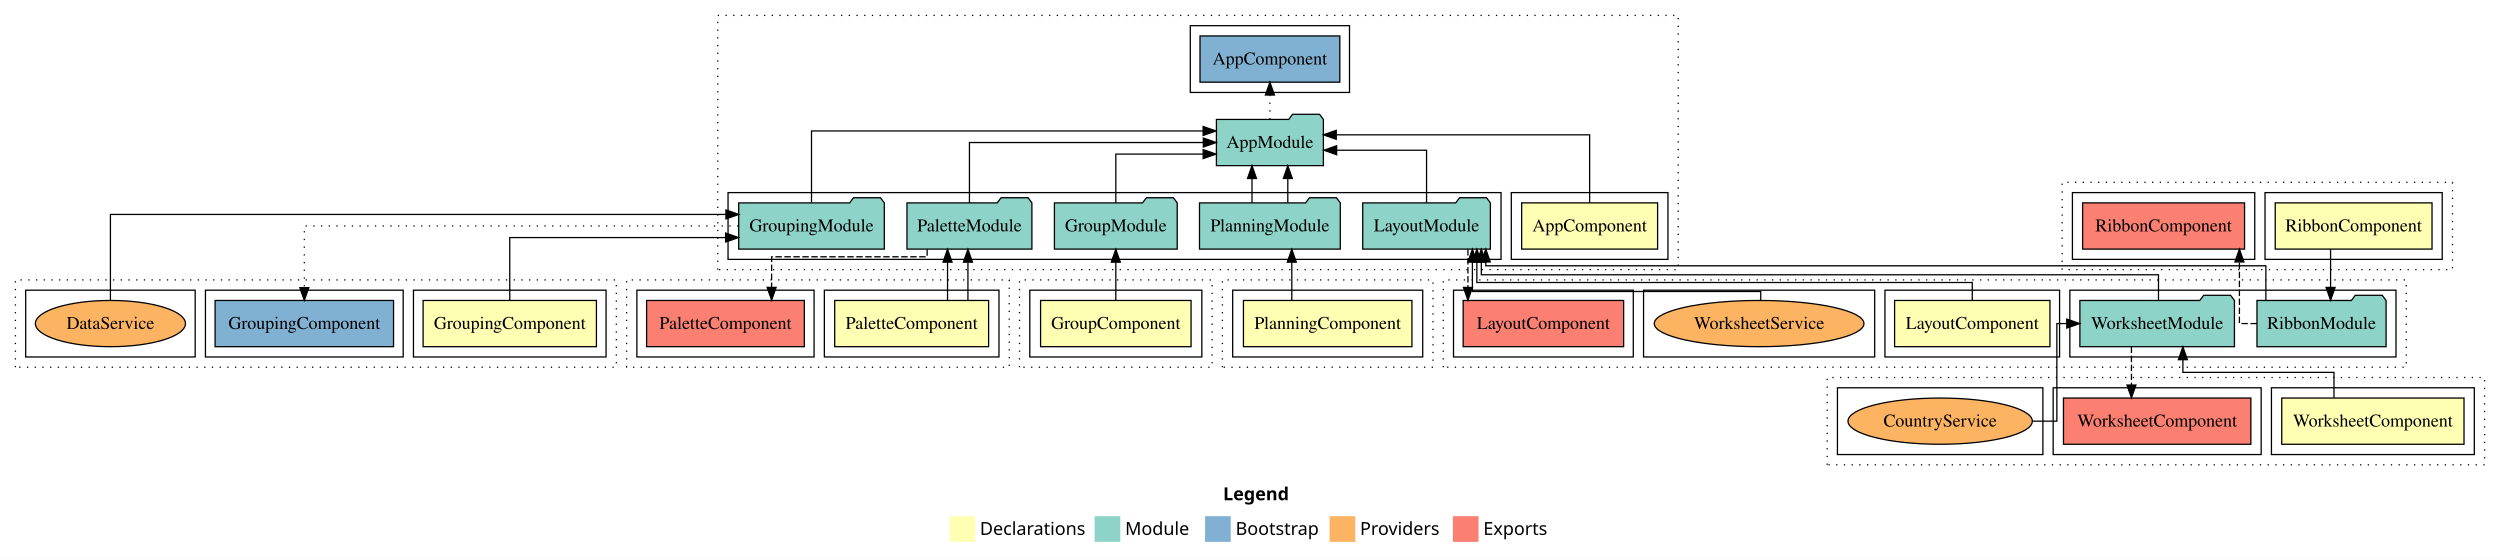
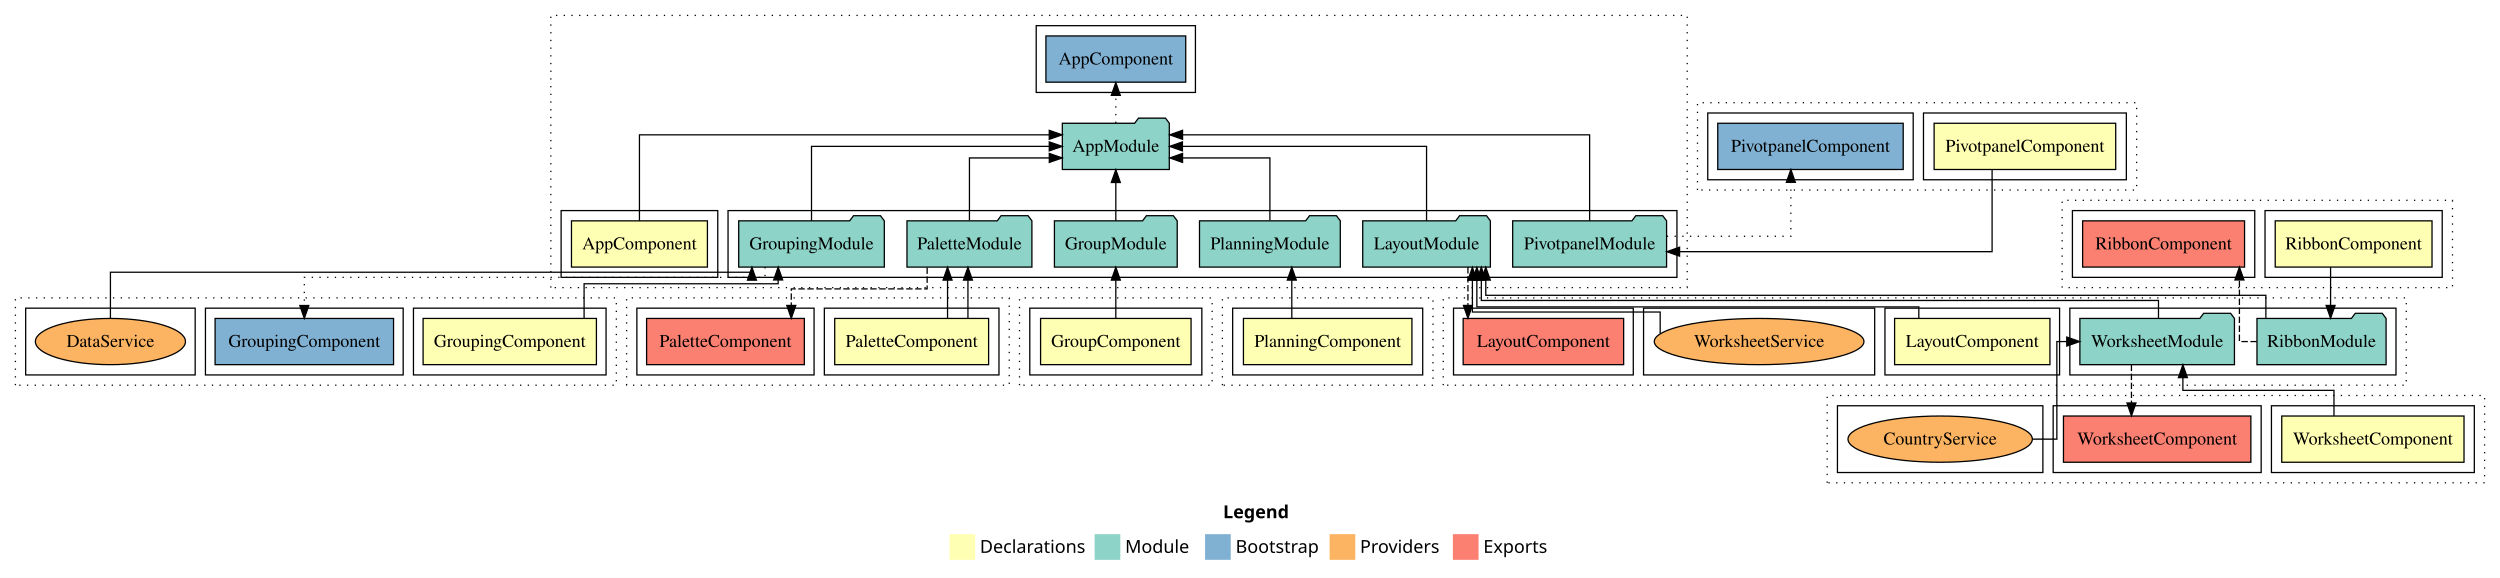
- <svg xmlns="http://www.w3.org/2000/svg" width="1947pt" height="436pt" viewBox="0.00 0.00 1947.00 436.00">
-   <g id="graph0" class="graph" transform="scale(1 1) rotate(0) translate(4 432)">
-     <polygon fill="#ffffff" stroke="transparent" points="-4,4 -4,-432 1943,-432 1943,4 -4,4" />
+ <svg xmlns="http://www.w3.org/2000/svg" width="1947pt" height="450pt" viewBox="0.00 0.00 1947.00 450.00">
+   <g id="graph0" class="graph" transform="scale(1 1) rotate(0) translate(4 446)">
+     <polygon fill="#ffffff" stroke="transparent" points="-4,4 -4,-446 1943,-446 1943,4 -4,4" />
    <text text-anchor="start" x="948.509" y="-42.4" font-family="sans-serif" font-weight="bold" font-size="14.00" fill="#000000">Legend</text>
    <polygon fill="#ffffb3" stroke="transparent" points="735.5,-10 735.5,-30 755.5,-30 755.5,-10 735.5,-10" />
    <text text-anchor="start" x="759.129" y="-15.4" font-family="sans-serif" font-size="14.00" fill="#000000">  Declarations</text>
    <polygon fill="#8dd3c7" stroke="transparent" points="848.5,-10 848.5,-30 868.5,-30 868.5,-10 848.5,-10" />
    <text text-anchor="start" x="872.225" y="-15.4" font-family="sans-serif" font-size="14.00" fill="#000000">  Module</text>
    <polygon fill="#80b1d3" stroke="transparent" points="934.5,-10 934.5,-30 954.5,-30 954.5,-10 934.5,-10" />
    <text text-anchor="start" x="958.281" y="-15.4" font-family="sans-serif" font-size="14.00" fill="#000000">  Bootstrap</text>
    <polygon fill="#fdb462" stroke="transparent" points="1031.5,-10 1031.5,-30 1051.5,-30 1051.5,-10 1031.5,-10" />
    <text text-anchor="start" x="1055.173" y="-15.4" font-family="sans-serif" font-size="14.00" fill="#000000">  Providers</text>
    <polygon fill="#fb8072" stroke="transparent" points="1127.5,-10 1127.5,-30 1147.5,-30 1147.5,-10 1127.5,-10" />
    <text text-anchor="start" x="1151.226" y="-15.4" font-family="sans-serif" font-size="14.00" fill="#000000">  Exports</text>
    <g id="clust1" class="cluster">
-       <polygon fill="none" stroke="#000000" stroke-dasharray="1,5" points="555,-222 555,-420 1303,-420 1303,-222 555,-222" />
+       <polygon fill="none" stroke="#000000" stroke-dasharray="1,5" points="425,-222 425,-434 1310,-434 1310,-222 425,-222" />
    </g>
    <g id="clust2" class="cluster">
-       <polygon fill="none" stroke="#000000" points="1173,-230 1173,-282 1295,-282 1295,-230 1173,-230" />
+       <polygon fill="none" stroke="#000000" points="433,-230 433,-282 555,-282 555,-230 433,-230" />
    </g>
    <g id="clust4" class="cluster">
-       <polygon fill="none" stroke="#000000" points="563,-230 563,-282 1165,-282 1165,-230 563,-230" />
+       <polygon fill="none" stroke="#000000" points="563,-230 563,-282 1302,-282 1302,-230 563,-230" />
    </g>
    <g id="clust6" class="cluster">
-       <polygon fill="none" stroke="#000000" points="923,-360 923,-412 1047,-412 1047,-360 923,-360" />
+       <polygon fill="none" stroke="#000000" points="803,-374 803,-426 927,-426 927,-374 803,-374" />
    </g>
    <g id="clust8" class="cluster">
      <polygon fill="none" stroke="#000000" stroke-dasharray="1,5" points="8,-146 8,-214 476,-214 476,-146 8,-146" />
    </g>
    <g id="clust9" class="cluster">
      <polygon fill="none" stroke="#000000" points="318,-154 318,-206 468,-206 468,-154 318,-154" />
    </g>
    <g id="clust13" class="cluster">
      <polygon fill="none" stroke="#000000" points="156,-154 156,-206 310,-206 310,-154 156,-154" />
    </g>
    <g id="clust14" class="cluster">
      <polygon fill="none" stroke="#000000" points="16,-154 16,-206 148,-206 148,-154 16,-154" />
    </g>
    <g id="clust15" class="cluster">
      <polygon fill="none" stroke="#000000" stroke-dasharray="1,5" points="790,-146 790,-214 940,-214 940,-146 790,-146" />
    </g>
    <g id="clust16" class="cluster">
      <polygon fill="none" stroke="#000000" points="798,-154 798,-206 932,-206 932,-154 798,-154" />
    </g>
    <g id="clust22" class="cluster">
      <polygon fill="none" stroke="#000000" stroke-dasharray="1,5" points="1120,-146 1120,-214 1870,-214 1870,-146 1120,-146" />
    </g>
    <g id="clust23" class="cluster">
      <polygon fill="none" stroke="#000000" points="1464,-154 1464,-206 1600,-206 1600,-154 1464,-154" />
    </g>
    <g id="clust25" class="cluster">
      <polygon fill="none" stroke="#000000" points="1608,-154 1608,-206 1862,-206 1862,-154 1608,-154" />
    </g>
    <g id="clust26" class="cluster">
      <polygon fill="none" stroke="#000000" points="1128,-154 1128,-206 1268,-206 1268,-154 1128,-154" />
    </g>
    <g id="clust28" class="cluster">
      <polygon fill="none" stroke="#000000" points="1276,-154 1276,-206 1456,-206 1456,-154 1276,-154" />
    </g>
    <g id="clust29" class="cluster">
      <polygon fill="none" stroke="#000000" stroke-dasharray="1,5" points="484,-146 484,-214 782,-214 782,-146 484,-146" />
    </g>
    <g id="clust30" class="cluster">
      <polygon fill="none" stroke="#000000" points="638,-154 638,-206 774,-206 774,-154 638,-154" />
    </g>
    <g id="clust33" class="cluster">
      <polygon fill="none" stroke="#000000" points="492,-154 492,-206 630,-206 630,-154 492,-154" />
    </g>
    <g id="clust36" class="cluster">
+       <polygon fill="none" stroke="#000000" stroke-dasharray="1,5" points="1318,-298 1318,-366 1660,-366 1660,-298 1318,-298" />
+     </g>
+     <g id="clust37" class="cluster">
+       <polygon fill="none" stroke="#000000" points="1494,-306 1494,-358 1652,-358 1652,-306 1494,-306" />
+     </g>
+     <g id="clust41" class="cluster">
+       <polygon fill="none" stroke="#000000" points="1326,-306 1326,-358 1486,-358 1486,-306 1326,-306" />
+     </g>
+     <g id="clust43" class="cluster">
      <polygon fill="none" stroke="#000000" stroke-dasharray="1,5" points="948,-146 948,-214 1112,-214 1112,-146 948,-146" />
    </g>
-     <g id="clust37" class="cluster">
+     <g id="clust44" class="cluster">
      <polygon fill="none" stroke="#000000" points="956,-154 956,-206 1104,-206 1104,-154 956,-154" />
    </g>
-     <g id="clust43" class="cluster">
+     <g id="clust50" class="cluster">
      <polygon fill="none" stroke="#000000" stroke-dasharray="1,5" points="1602,-222 1602,-290 1906,-290 1906,-222 1602,-222" />
    </g>
-     <g id="clust44" class="cluster">
+     <g id="clust51" class="cluster">
      <polygon fill="none" stroke="#000000" points="1760,-230 1760,-282 1898,-282 1898,-230 1760,-230" />
    </g>
-     <g id="clust47" class="cluster">
+     <g id="clust54" class="cluster">
      <polygon fill="none" stroke="#000000" points="1610,-230 1610,-282 1752,-282 1752,-230 1610,-230" />
    </g>
-     <g id="clust50" class="cluster">
+     <g id="clust57" class="cluster">
      <polygon fill="none" stroke="#000000" stroke-dasharray="1,5" points="1419,-70 1419,-138 1931,-138 1931,-70 1419,-70" />
    </g>
-     <g id="clust51" class="cluster">
+     <g id="clust58" class="cluster">
      <polygon fill="none" stroke="#000000" points="1765,-78 1765,-130 1923,-130 1923,-78 1765,-78" />
    </g>
-     <g id="clust54" class="cluster">
+     <g id="clust61" class="cluster">
      <polygon fill="none" stroke="#000000" points="1595,-78 1595,-130 1757,-130 1757,-78 1595,-78" />
    </g>
-     <g id="clust56" class="cluster">
+     <g id="clust63" class="cluster">
      <polygon fill="none" stroke="#000000" points="1427,-78 1427,-130 1587,-130 1587,-78 1427,-78" />
    </g>
    <g id="node1" class="node">
-       <polygon fill="#ffffb3" stroke="#000000" points="1286.94,-274 1181.06,-274 1181.06,-238 1286.94,-238 1286.94,-274" />
-       <text text-anchor="middle" x="1234" y="-251.8" font-family="Times,serif" font-size="14.00" fill="#000000">AppComponent</text>
+       <polygon fill="#ffffb3" stroke="#000000" points="546.94,-274 441.06,-274 441.06,-238 546.94,-238 546.94,-274" />
+       <text text-anchor="middle" x="494" y="-251.8" font-family="Times,serif" font-size="14.00" fill="#000000">AppComponent</text>
    </g>
    <g id="node2" class="node">
-       <polygon fill="#8dd3c7" stroke="#000000" points="1026.657,-339 1023.657,-343 1002.657,-343 999.657,-339 943.343,-339 943.343,-303 1026.657,-303 1026.657,-339" />
-       <text text-anchor="middle" x="985" y="-316.8" font-family="Times,serif" font-size="14.00" fill="#000000">AppModule</text>
+       <polygon fill="#8dd3c7" stroke="#000000" points="906.657,-350 903.657,-354 882.657,-354 879.657,-350 823.343,-350 823.343,-314 906.657,-314 906.657,-350" />
+       <text text-anchor="middle" x="865" y="-327.8" font-family="Times,serif" font-size="14.00" fill="#000000">AppModule</text>
    </g>
    <g id="edge1" class="edge">
-       <path fill="none" stroke="#000000" d="M1234,-274.284C1234,-295.321 1234,-327 1234,-327 1234,-327 1036.677,-327 1036.677,-327" />
-       <polygon fill="#000000" stroke="#000000" points="1036.677,-323.5 1026.677,-327 1036.677,-330.5 1036.677,-323.5" />
-     </g>
-     <g id="node8" class="node">
-       <polygon fill="#80b1d3" stroke="#000000" points="1039.439,-404 930.561,-404 930.561,-368 1039.439,-368 1039.439,-404" />
-       <text text-anchor="middle" x="985" y="-381.8" font-family="Times,serif" font-size="14.00" fill="#000000">AppComponent </text>
+       <path fill="none" stroke="#000000" d="M494,-274.026C494,-298.977 494,-341 494,-341 494,-341 813.163,-341 813.163,-341" />
+       <polygon fill="#000000" stroke="#000000" points="813.163,-344.5 823.163,-341 813.163,-337.5 813.163,-344.5" />
+     </g>
+     <g id="node9" class="node">
+       <polygon fill="#80b1d3" stroke="#000000" points="919.439,-418 810.561,-418 810.561,-382 919.439,-382 919.439,-418" />
+       <text text-anchor="middle" x="865" y="-395.8" font-family="Times,serif" font-size="14.00" fill="#000000">AppComponent </text>
    </g>
    <g id="edge8" class="edge">
-       <path fill="none" stroke="#000000" stroke-dasharray="1,5" d="M985,-339.106C985,-339.106 985,-357.991 985,-357.991" />
-       <polygon fill="#000000" stroke="#000000" points="981.5,-357.991 985,-367.991 988.5,-357.991 981.5,-357.991" />
+       <path fill="none" stroke="#000000" stroke-dasharray="1,5" d="M865,-350.223C865,-350.223 865,-371.727 865,-371.727" />
+       <polygon fill="#000000" stroke="#000000" points="861.5,-371.727 865,-381.727 868.5,-371.727 861.5,-371.727" />
    </g>
    <g id="node3" class="node">
      <polygon fill="#8dd3c7" stroke="#000000" points="912.817,-274 909.817,-278 888.817,-278 885.817,-274 817.183,-274 817.183,-238 912.817,-238 912.817,-274" />
      <text text-anchor="middle" x="865" y="-251.8" font-family="Times,serif" font-size="14.00" fill="#000000">GroupModule</text>
    </g>
    <g id="edge2" class="edge">
-       <path fill="none" stroke="#000000" d="M865,-274.027C865,-290.398 865,-312 865,-312 865,-312 933.03,-312 933.03,-312" />
-       <polygon fill="#000000" stroke="#000000" points="933.03,-315.5 943.03,-312 933.03,-308.5 933.03,-315.5" />
+       <path fill="none" stroke="#000000" d="M865,-274.011C865,-274.011 865,-303.855 865,-303.855" />
+       <polygon fill="#000000" stroke="#000000" points="861.5,-303.855 865,-313.855 868.5,-303.855 861.5,-303.855" />
    </g>
    <g id="node4" class="node">
      <polygon fill="#8dd3c7" stroke="#000000" points="684.708,-274 681.708,-278 660.708,-278 657.708,-274 571.292,-274 571.292,-238 684.708,-238 684.708,-274" />
      <text text-anchor="middle" x="628" y="-251.8" font-family="Times,serif" font-size="14.00" fill="#000000">GroupingModule</text>
    </g>
    <g id="edge3" class="edge">
-       <path fill="none" stroke="#000000" d="M628,-274.292C628,-296.206 628,-330 628,-330 628,-330 932.998,-330 932.998,-330" />
-       <polygon fill="#000000" stroke="#000000" points="932.998,-333.5 942.998,-330 932.998,-326.5 932.998,-333.5" />
-     </g>
-     <g id="node10" class="node">
+       <path fill="none" stroke="#000000" d="M628,-274.011C628,-296.485 628,-332 628,-332 628,-332 813.175,-332 813.175,-332" />
+       <polygon fill="#000000" stroke="#000000" points="813.175,-335.5 823.175,-332 813.175,-328.5 813.175,-335.5" />
+     </g>
+     <g id="node11" class="node">
      <polygon fill="#80b1d3" stroke="#000000" points="302.491,-198 163.509,-198 163.509,-162 302.491,-162 302.491,-198" />
      <text text-anchor="middle" x="233" y="-175.8" font-family="Times,serif" font-size="14.00" fill="#000000">GroupingComponent </text>
    </g>
    <g id="edge10" class="edge">
-       <path fill="none" stroke="#000000" stroke-dasharray="1,5" d="M570.986,-256C461.598,-256 233,-256 233,-256 233,-256 233,-208.011 233,-208.011" />
-       <polygon fill="#000000" stroke="#000000" points="236.5,-208.011 233,-198.011 229.5,-208.011 236.5,-208.011" />
+       <path fill="none" stroke="#000000" stroke-dasharray="1,5" d="M591.824,-237.942C591.824,-233.506 591.824,-230 591.824,-230 591.824,-230 233,-230 233,-230 233,-230 233,-208.051 233,-208.051" />
+       <polygon fill="#000000" stroke="#000000" points="236.5,-208.051 233,-198.051 229.5,-208.051 236.5,-208.051" />
    </g>
    <g id="node5" class="node">
      <polygon fill="#8dd3c7" stroke="#000000" points="1156.708,-274 1153.708,-278 1132.708,-278 1129.708,-274 1057.292,-274 1057.292,-238 1156.708,-238 1156.708,-274" />
      <text text-anchor="middle" x="1107" y="-251.8" font-family="Times,serif" font-size="14.00" fill="#000000">LayoutModule</text>
    </g>
    <g id="edge4" class="edge">
-       <path fill="none" stroke="#000000" d="M1107,-274.022C1107,-291.373 1107,-315 1107,-315 1107,-315 1036.986,-315 1036.986,-315" />
-       <polygon fill="#000000" stroke="#000000" points="1036.986,-311.5 1026.986,-315 1036.985,-318.5 1036.986,-311.5" />
-     </g>
-     <g id="node16" class="node">
+       <path fill="none" stroke="#000000" d="M1107,-274.011C1107,-296.485 1107,-332 1107,-332 1107,-332 916.877,-332 916.877,-332" />
+       <polygon fill="#000000" stroke="#000000" points="916.877,-328.5 906.877,-332 916.877,-335.5 916.877,-328.5" />
+     </g>
+     <g id="node17" class="node">
      <polygon fill="#fb8072" stroke="#000000" points="1260.491,-198 1135.509,-198 1135.509,-162 1260.491,-162 1260.491,-198" />
      <text text-anchor="middle" x="1198" y="-175.8" font-family="Times,serif" font-size="14.00" fill="#000000">LayoutComponent </text>
    </g>
    <g id="edge16" class="edge">
      <path fill="none" stroke="#000000" stroke-dasharray="5,2" d="M1139.23,-237.989C1139.23,-237.989 1139.23,-208.145 1139.23,-208.145" />
      <polygon fill="#000000" stroke="#000000" points="1142.73,-208.145 1139.23,-198.145 1135.73,-208.145 1142.73,-208.145" />
    </g>
    <g id="node6" class="node">
      <polygon fill="#8dd3c7" stroke="#000000" points="799.649,-274 796.649,-278 775.649,-278 772.649,-274 702.351,-274 702.351,-238 799.649,-238 799.649,-274" />
      <text text-anchor="middle" x="751" y="-251.8" font-family="Times,serif" font-size="14.00" fill="#000000">PaletteModule</text>
    </g>
    <g id="edge5" class="edge">
-       <path fill="none" stroke="#000000" d="M751,-274.106C751,-293.339 751,-321 751,-321 751,-321 933.165,-321 933.165,-321" />
-       <polygon fill="#000000" stroke="#000000" points="933.165,-324.5 943.165,-321 933.165,-317.5 933.165,-324.5" />
-     </g>
-     <g id="node19" class="node">
+       <path fill="none" stroke="#000000" d="M751,-274.308C751,-294.146 751,-323 751,-323 751,-323 813.198,-323 813.198,-323" />
+       <polygon fill="#000000" stroke="#000000" points="813.198,-326.5 823.198,-323 813.198,-319.5 813.198,-326.5" />
+     </g>
+     <g id="node20" class="node">
      <polygon fill="#fb8072" stroke="#000000" points="622.431,-198 499.569,-198 499.569,-162 622.431,-162 622.431,-198" />
      <text text-anchor="middle" x="561" y="-175.8" font-family="Times,serif" font-size="14.00" fill="#000000">PaletteComponent </text>
    </g>
    <g id="edge19" class="edge">
-       <path fill="none" stroke="#000000" stroke-dasharray="5,2" d="M718.061,-237.81C718.061,-234.462 718.061,-232 718.061,-232 718.061,-232 596.931,-232 596.931,-232 596.931,-232 596.931,-208.187 596.931,-208.187" />
-       <polygon fill="#000000" stroke="#000000" points="600.431,-208.187 596.931,-198.187 593.431,-208.187 600.431,-208.187" />
+       <path fill="none" stroke="#000000" stroke-dasharray="5,2" d="M718.061,-237.68C718.061,-229.212 718.061,-221 718.061,-221 718.061,-221 612.251,-221 612.251,-221 612.251,-221 612.251,-208.102 612.251,-208.102" />
+       <polygon fill="#000000" stroke="#000000" points="615.752,-208.102 612.251,-198.102 608.752,-208.103 615.752,-208.102" />
    </g>
    <g id="node7" class="node">
+       <polygon fill="#8dd3c7" stroke="#000000" points="1293.934,-274 1290.934,-278 1269.934,-278 1266.934,-274 1174.066,-274 1174.066,-238 1293.934,-238 1293.934,-274" />
+       <text text-anchor="middle" x="1234" y="-251.8" font-family="Times,serif" font-size="14.00" fill="#000000">PivotpanelModule</text>
+     </g>
+     <g id="edge6" class="edge">
+       <path fill="none" stroke="#000000" d="M1234,-274.026C1234,-298.977 1234,-341 1234,-341 1234,-341 916.97,-341 916.97,-341" />
+       <polygon fill="#000000" stroke="#000000" points="916.97,-337.5 906.97,-341 916.97,-344.5 916.97,-337.5" />
+     </g>
+     <g id="node22" class="node">
+       <polygon fill="#80b1d3" stroke="#000000" points="1478.216,-350 1333.784,-350 1333.784,-314 1478.216,-314 1478.216,-350" />
+       <text text-anchor="middle" x="1406" y="-327.8" font-family="Times,serif" font-size="14.00" fill="#000000">PivotpanelComponent </text>
+     </g>
+     <g id="edge22" class="edge">
+       <path fill="none" stroke="#000000" stroke-dasharray="1,5" d="M1294.148,-262C1338.347,-262 1390.731,-262 1390.731,-262 1390.731,-262 1390.731,-303.973 1390.731,-303.973" />
+       <polygon fill="#000000" stroke="#000000" points="1387.231,-303.973 1390.731,-313.973 1394.231,-303.973 1387.231,-303.973" />
+     </g>
+     <g id="node8" class="node">
      <polygon fill="#8dd3c7" stroke="#000000" points="1039.829,-274 1036.829,-278 1015.829,-278 1012.829,-274 930.171,-274 930.171,-238 1039.829,-238 1039.829,-274" />
      <text text-anchor="middle" x="985" y="-251.8" font-family="Times,serif" font-size="14.00" fill="#000000">PlanningModule</text>
    </g>
-     <g id="edge6" class="edge">
-       <path fill="none" stroke="#000000" d="M998.943,-274.106C998.943,-274.106 998.943,-292.991 998.943,-292.991" />
-       <polygon fill="#000000" stroke="#000000" points="995.443,-292.991 998.943,-302.991 1002.443,-292.991 995.443,-292.991" />
-     </g>
    <g id="edge7" class="edge">
-       <path fill="none" stroke="#000000" d="M971.057,-274.106C971.057,-274.106 971.057,-292.991 971.057,-292.991" />
-       <polygon fill="#000000" stroke="#000000" points="967.557,-292.991 971.057,-302.991 974.557,-292.991 967.557,-292.991" />
-     </g>
-     <g id="node9" class="node">
+       <path fill="none" stroke="#000000" d="M985,-274.308C985,-294.146 985,-323 985,-323 985,-323 916.97,-323 916.97,-323" />
+       <polygon fill="#000000" stroke="#000000" points="916.97,-319.5 906.97,-323 916.97,-326.5 916.97,-319.5" />
+     </g>
+     <g id="node10" class="node">
      <polygon fill="#ffffb3" stroke="#000000" points="460.49,-198 325.51,-198 325.51,-162 460.49,-162 460.49,-198" />
      <text text-anchor="middle" x="393" y="-175.8" font-family="Times,serif" font-size="14.00" fill="#000000">GroupingComponent</text>
    </g>
    <g id="edge9" class="edge">
-       <path fill="none" stroke="#000000" d="M393,-198.308C393,-218.145 393,-247 393,-247 393,-247 561.113,-247 561.113,-247" />
-       <polygon fill="#000000" stroke="#000000" points="561.113,-250.5 571.113,-247 561.113,-243.5 561.113,-250.5" />
-     </g>
-     <g id="node11" class="node">
+       <path fill="none" stroke="#000000" d="M450.888,-198.044C450.888,-210.563 450.888,-225 450.888,-225 450.888,-225 602.038,-225 602.038,-225 602.038,-225 602.038,-227.967 602.038,-227.967" />
+       <polygon fill="#000000" stroke="#000000" points="598.538,-227.967 602.038,-237.967 605.538,-227.967 598.538,-227.967" />
+     </g>
+     <g id="node12" class="node">
      <ellipse fill="#fdb462" stroke="#000000" cx="82" cy="-180" rx="58.441" ry="18" />
      <text text-anchor="middle" x="82" y="-175.8" font-family="Times,serif" font-size="14.00" fill="#000000">DataService</text>
    </g>
    <g id="edge11" class="edge">
-       <path fill="none" stroke="#000000" d="M82,-198.026C82,-222.977 82,-265 82,-265 82,-265 561.37,-265 561.37,-265" />
-       <polygon fill="#000000" stroke="#000000" points="561.37,-268.5 571.37,-265 561.369,-261.5 561.37,-268.5" />
-     </g>
-     <g id="node12" class="node">
+       <path fill="none" stroke="#000000" d="M82,-198.282C82,-213.948 82,-234 82,-234 82,-234 581.61,-234 581.61,-234 581.61,-234 581.61,-234.383 581.61,-234.383" />
+       <polygon fill="#000000" stroke="#000000" points="578.11,-227.832 581.61,-237.832 585.11,-227.832 578.11,-227.832" />
+     </g>
+     <g id="node13" class="node">
      <polygon fill="#ffffb3" stroke="#000000" points="923.6,-198 806.4,-198 806.4,-162 923.6,-162 923.6,-198" />
      <text text-anchor="middle" x="865" y="-175.8" font-family="Times,serif" font-size="14.00" fill="#000000">GroupComponent</text>
    </g>
    <g id="edge12" class="edge">
      <path fill="none" stroke="#000000" d="M865,-198.011C865,-198.011 865,-227.855 865,-227.855" />
      <polygon fill="#000000" stroke="#000000" points="861.5,-227.855 865,-237.855 868.5,-227.855 861.5,-227.855" />
    </g>
-     <g id="node13" class="node">
+     <g id="node14" class="node">
      <polygon fill="#ffffb3" stroke="#000000" points="1592.49,-198 1471.51,-198 1471.51,-162 1592.49,-162 1592.49,-198" />
      <text text-anchor="middle" x="1532" y="-175.8" font-family="Times,serif" font-size="14.00" fill="#000000">LayoutComponent</text>
    </g>
    <g id="edge13" class="edge">
-       <path fill="none" stroke="#000000" d="M1532,-198.243C1532,-205.43 1532,-212 1532,-212 1532,-212 1146.179,-212 1146.179,-212 1146.179,-212 1146.179,-227.85 1146.179,-227.85" />
-       <polygon fill="#000000" stroke="#000000" points="1142.679,-227.849 1146.179,-237.85 1149.679,-227.85 1142.679,-227.849" />
-     </g>
-     <g id="node14" class="node">
+       <path fill="none" stroke="#000000" d="M1490.375,-198.159C1490.375,-203.043 1490.375,-207 1490.375,-207 1490.375,-207 1146.179,-207 1146.179,-207 1146.179,-207 1146.179,-227.754 1146.179,-227.754" />
+       <polygon fill="#000000" stroke="#000000" points="1142.679,-227.754 1146.179,-237.754 1149.679,-227.754 1142.679,-227.754" />
+     </g>
+     <g id="node15" class="node">
      <polygon fill="#8dd3c7" stroke="#000000" points="1854.277,-198 1851.277,-202 1830.277,-202 1827.277,-198 1753.723,-198 1753.723,-162 1854.277,-162 1854.277,-198" />
      <text text-anchor="middle" x="1804" y="-175.8" font-family="Times,serif" font-size="14.00" fill="#000000">RibbonModule</text>
    </g>
    <g id="edge14" class="edge">
-       <path fill="none" stroke="#000000" d="M1760.666,-198.044C1760.666,-210.563 1760.666,-225 1760.666,-225 1760.666,-225 1153.129,-225 1153.129,-225 1153.129,-225 1153.129,-227.967 1153.129,-227.967" />
-       <polygon fill="#000000" stroke="#000000" points="1149.629,-227.967 1153.129,-237.967 1156.629,-227.967 1149.629,-227.967" />
-     </g>
-     <g id="node22" class="node">
+       <path fill="none" stroke="#000000" d="M1760.666,-198.422C1760.666,-207.279 1760.666,-216 1760.666,-216 1760.666,-216 1153.129,-216 1153.129,-216 1153.129,-216 1153.129,-227.873 1153.129,-227.873" />
+       <polygon fill="#000000" stroke="#000000" points="1149.629,-227.873 1153.129,-237.873 1156.629,-227.873 1149.629,-227.873" />
+     </g>
+     <g id="node25" class="node">
      <polygon fill="#fb8072" stroke="#000000" points="1744.06,-274 1617.94,-274 1617.94,-238 1744.06,-238 1744.06,-274" />
      <text text-anchor="middle" x="1681" y="-251.8" font-family="Times,serif" font-size="14.00" fill="#000000">RibbonComponent </text>
    </g>
-     <g id="edge23" class="edge">
+     <g id="edge25" class="edge">
      <path fill="none" stroke="#000000" stroke-dasharray="5,2" d="M1753.622,-180C1745.697,-180 1740.062,-180 1740.062,-180 1740.062,-180 1740.062,-227.989 1740.062,-227.989" />
      <polygon fill="#000000" stroke="#000000" points="1736.562,-227.989 1740.062,-237.989 1743.562,-227.989 1736.562,-227.989" />
    </g>
-     <g id="node15" class="node">
+     <g id="node16" class="node">
      <polygon fill="#8dd3c7" stroke="#000000" points="1736.189,-198 1733.189,-202 1712.189,-202 1709.189,-198 1615.811,-198 1615.811,-162 1736.189,-162 1736.189,-198" />
      <text text-anchor="middle" x="1676" y="-175.8" font-family="Times,serif" font-size="14.00" fill="#000000">WorksheetModule</text>
    </g>
    <g id="edge15" class="edge">
-       <path fill="none" stroke="#000000" d="M1677.033,-198.11C1677.033,-207.897 1677.033,-218 1677.033,-218 1677.033,-218 1149.654,-218 1149.654,-218 1149.654,-218 1149.654,-227.89 1149.654,-227.89" />
-       <polygon fill="#000000" stroke="#000000" points="1146.154,-227.89 1149.654,-237.89 1153.154,-227.89 1146.154,-227.89" />
-     </g>
-     <g id="node24" class="node">
+       <path fill="none" stroke="#000000" d="M1677.033,-198.243C1677.033,-205.43 1677.033,-212 1677.033,-212 1677.033,-212 1149.654,-212 1149.654,-212 1149.654,-212 1149.654,-227.85 1149.654,-227.85" />
+       <polygon fill="#000000" stroke="#000000" points="1146.154,-227.849 1149.654,-237.85 1153.154,-227.85 1146.154,-227.849" />
+     </g>
+     <g id="node27" class="node">
      <polygon fill="#fb8072" stroke="#000000" points="1748.973,-122 1603.027,-122 1603.027,-86 1748.973,-86 1748.973,-122" />
      <text text-anchor="middle" x="1676" y="-99.8" font-family="Times,serif" font-size="14.00" fill="#000000">WorksheetComponent </text>
    </g>
-     <g id="edge25" class="edge">
+     <g id="edge27" class="edge">
      <path fill="none" stroke="#000000" stroke-dasharray="5,2" d="M1655.968,-161.989C1655.968,-161.989 1655.968,-132.145 1655.968,-132.145" />
      <polygon fill="#000000" stroke="#000000" points="1659.468,-132.145 1655.968,-122.145 1652.468,-132.145 1659.468,-132.145" />
    </g>
-     <g id="node17" class="node">
+     <g id="node18" class="node">
      <ellipse fill="#fdb462" stroke="#000000" cx="1366" cy="-180" rx="81.64" ry="18" />
      <text text-anchor="middle" x="1366" y="-175.8" font-family="Times,serif" font-size="14.00" fill="#000000">WorksheetService</text>
    </g>
    <g id="edge17" class="edge">
-       <path fill="none" stroke="#000000" d="M1367.27,-198.169C1367.27,-202.046 1367.27,-205 1367.27,-205 1367.27,-205 1142.705,-205 1142.705,-205 1142.705,-205 1142.705,-227.876 1142.705,-227.876" />
-       <polygon fill="#000000" stroke="#000000" points="1139.205,-227.876 1142.705,-237.876 1146.205,-227.876 1139.205,-227.876" />
-     </g>
-     <g id="node18" class="node">
+       <path fill="none" stroke="#000000" d="M1288.948,-186.285C1288.948,-193.095 1288.948,-203 1288.948,-203 1288.948,-203 1142.705,-203 1142.705,-203 1142.705,-203 1142.705,-227.76 1142.705,-227.76" />
+       <polygon fill="#000000" stroke="#000000" points="1139.205,-227.76 1142.705,-237.76 1146.205,-227.76 1139.205,-227.76" />
+     </g>
+     <g id="node19" class="node">
      <polygon fill="#ffffb3" stroke="#000000" points="765.931,-198 646.069,-198 646.069,-162 765.931,-162 765.931,-198" />
      <text text-anchor="middle" x="706" y="-175.8" font-family="Times,serif" font-size="14.00" fill="#000000">PaletteComponent</text>
    </g>
    <g id="edge18" class="edge">
      <path fill="none" stroke="#000000" d="M733.946,-198.011C733.946,-198.011 733.946,-227.855 733.946,-227.855" />
      <polygon fill="#000000" stroke="#000000" points="730.446,-227.855 733.946,-237.855 737.446,-227.855 730.446,-227.855" />
    </g>
    <g id="edge20" class="edge">
      <path fill="none" stroke="#000000" d="M749.831,-198.011C749.831,-198.011 749.831,-227.855 749.831,-227.855" />
      <polygon fill="#000000" stroke="#000000" points="746.331,-227.855 749.831,-237.855 753.331,-227.855 746.331,-227.855" />
    </g>
-     <g id="node20" class="node">
+     <g id="node21" class="node">
+       <polygon fill="#ffffb3" stroke="#000000" points="1643.716,-350 1502.284,-350 1502.284,-314 1643.716,-314 1643.716,-350" />
+       <text text-anchor="middle" x="1573" y="-327.8" font-family="Times,serif" font-size="14.00" fill="#000000">PivotpanelComponent</text>
+     </g>
+     <g id="edge21" class="edge">
+       <path fill="none" stroke="#000000" d="M1547.444,-313.801C1547.444,-289.644 1547.444,-250 1547.444,-250 1547.444,-250 1304.064,-250 1304.064,-250" />
+       <polygon fill="#000000" stroke="#000000" points="1304.064,-246.5 1294.064,-250 1304.064,-253.5 1304.064,-246.5" />
+     </g>
+     <g id="node23" class="node">
      <polygon fill="#ffffb3" stroke="#000000" points="1095.611,-198 964.389,-198 964.389,-162 1095.611,-162 1095.611,-198" />
      <text text-anchor="middle" x="1030" y="-175.8" font-family="Times,serif" font-size="14.00" fill="#000000">PlanningComponent</text>
    </g>
-     <g id="edge21" class="edge">
+     <g id="edge23" class="edge">
      <path fill="none" stroke="#000000" d="M1002.054,-198.011C1002.054,-198.011 1002.054,-227.855 1002.054,-227.855" />
      <polygon fill="#000000" stroke="#000000" points="998.554,-227.855 1002.054,-237.855 1005.554,-227.855 998.554,-227.855" />
    </g>
-     <g id="node21" class="node">
+     <g id="node24" class="node">
      <polygon fill="#ffffb3" stroke="#000000" points="1890.06,-274 1767.94,-274 1767.94,-238 1890.06,-238 1890.06,-274" />
      <text text-anchor="middle" x="1829" y="-251.8" font-family="Times,serif" font-size="14.00" fill="#000000">RibbonComponent</text>
    </g>
-     <g id="edge22" class="edge">
+     <g id="edge24" class="edge">
      <path fill="none" stroke="#000000" d="M1811.054,-237.989C1811.054,-237.989 1811.054,-208.145 1811.054,-208.145" />
      <polygon fill="#000000" stroke="#000000" points="1814.554,-208.145 1811.054,-198.145 1807.554,-208.145 1814.554,-208.145" />
    </g>
-     <g id="node23" class="node">
+     <g id="node26" class="node">
      <polygon fill="#ffffb3" stroke="#000000" points="1914.972,-122 1773.028,-122 1773.028,-86 1914.972,-86 1914.972,-122" />
      <text text-anchor="middle" x="1844" y="-99.8" font-family="Times,serif" font-size="14.00" fill="#000000">WorksheetComponent</text>
    </g>
-     <g id="edge24" class="edge">
+     <g id="edge26" class="edge">
      <path fill="none" stroke="#000000" d="M1813.701,-122.11C1813.701,-131.897 1813.701,-142 1813.701,-142 1813.701,-142 1696.032,-142 1696.032,-142 1696.032,-142 1696.032,-151.89 1696.032,-151.89" />
      <polygon fill="#000000" stroke="#000000" points="1692.532,-151.89 1696.032,-161.89 1699.532,-151.89 1692.532,-151.89" />
    </g>
-     <g id="node25" class="node">
+     <g id="node28" class="node">
      <ellipse fill="#fdb462" stroke="#000000" cx="1507" cy="-104" rx="71.789" ry="18" />
      <text text-anchor="middle" x="1507" y="-99.8" font-family="Times,serif" font-size="14.00" fill="#000000">CountryService</text>
    </g>
-     <g id="edge26" class="edge">
+     <g id="edge28" class="edge">
      <path fill="none" stroke="#000000" d="M1579.049,-104C1590.079,-104 1597.88,-104 1597.88,-104 1597.88,-104 1597.88,-180 1597.88,-180 1597.88,-180 1605.606,-180 1605.606,-180" />
      <polygon fill="#000000" stroke="#000000" points="1605.606,-183.5 1615.606,-180 1605.606,-176.5 1605.606,-183.5" />
    </g>
  </g>
</svg>
